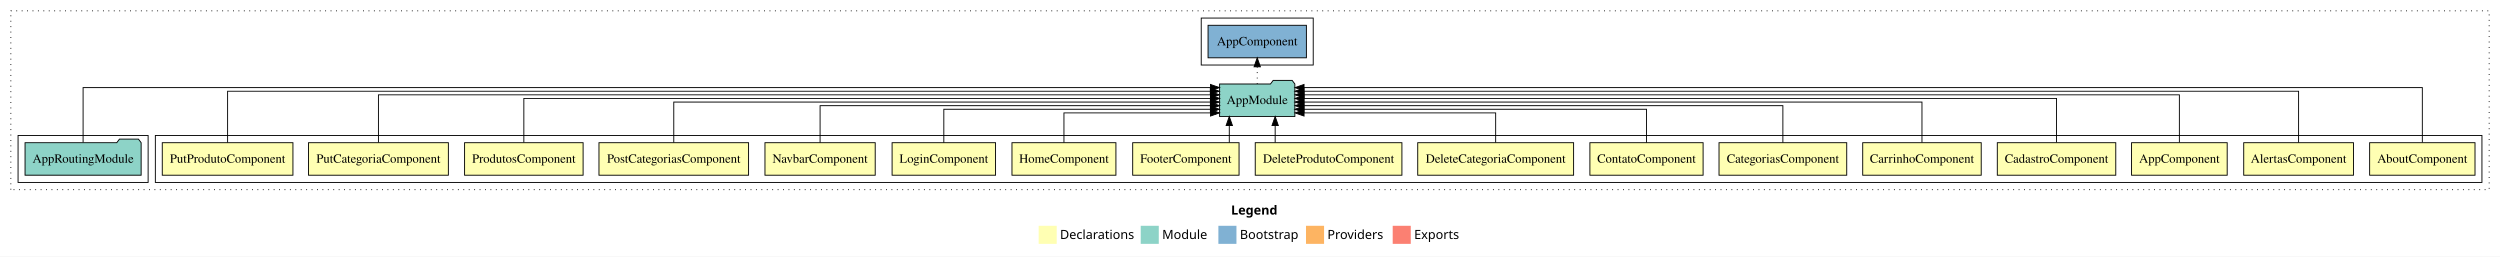
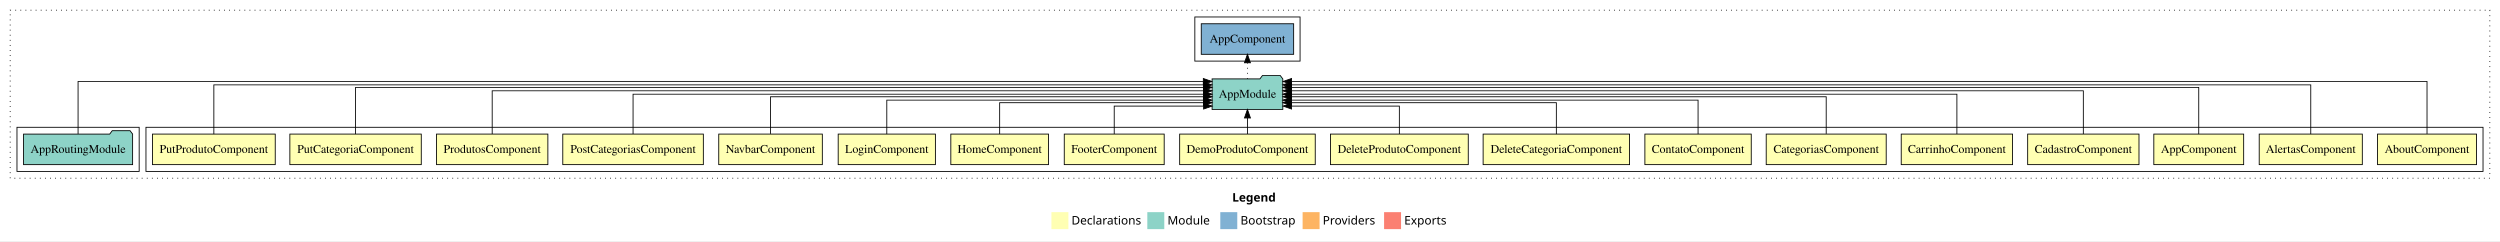
- <svg xmlns="http://www.w3.org/2000/svg" width="2768pt" height="284pt" viewBox="0.00 0.00 2768.00 284.00">
+ <svg xmlns="http://www.w3.org/2000/svg" width="2946pt" height="284pt" viewBox="0.00 0.00 2946.00 284.00">
  <g id="graph0" class="graph" transform="scale(1 1) rotate(0) translate(4 280)">
-     <polygon fill="white" stroke="transparent" points="-4,4 -4,-280 2764,-280 2764,4 -4,4" />
-     <text text-anchor="start" x="1359.01" y="-42.4" font-family="sans-serif" font-weight="bold" font-size="14.00">Legend</text>
-     <polygon fill="#ffffb3" stroke="transparent" points="1146,-10 1146,-30 1166,-30 1166,-10 1146,-10" />
-     <text text-anchor="start" x="1169.63" y="-15.4" font-family="sans-serif" font-size="14.00">  Declarations</text>
-     <polygon fill="#8dd3c7" stroke="transparent" points="1259,-10 1259,-30 1279,-30 1279,-10 1259,-10" />
-     <text text-anchor="start" x="1282.73" y="-15.4" font-family="sans-serif" font-size="14.00">  Module</text>
-     <polygon fill="#80b1d3" stroke="transparent" points="1345,-10 1345,-30 1365,-30 1365,-10 1345,-10" />
-     <text text-anchor="start" x="1368.78" y="-15.4" font-family="sans-serif" font-size="14.00">  Bootstrap</text>
-     <polygon fill="#fdb462" stroke="transparent" points="1442,-10 1442,-30 1462,-30 1462,-10 1442,-10" />
-     <text text-anchor="start" x="1465.67" y="-15.4" font-family="sans-serif" font-size="14.00">  Providers</text>
-     <polygon fill="#fb8072" stroke="transparent" points="1538,-10 1538,-30 1558,-30 1558,-10 1538,-10" />
-     <text text-anchor="start" x="1561.73" y="-15.4" font-family="sans-serif" font-size="14.00">  Exports</text>
+     <polygon fill="white" stroke="transparent" points="-4,4 -4,-280 2942,-280 2942,4 -4,4" />
+     <text text-anchor="start" x="1448.01" y="-42.4" font-family="sans-serif" font-weight="bold" font-size="14.00">Legend</text>
+     <polygon fill="#ffffb3" stroke="transparent" points="1235,-10 1235,-30 1255,-30 1255,-10 1235,-10" />
+     <text text-anchor="start" x="1258.63" y="-15.4" font-family="sans-serif" font-size="14.00">  Declarations</text>
+     <polygon fill="#8dd3c7" stroke="transparent" points="1348,-10 1348,-30 1368,-30 1368,-10 1348,-10" />
+     <text text-anchor="start" x="1371.73" y="-15.4" font-family="sans-serif" font-size="14.00">  Module</text>
+     <polygon fill="#80b1d3" stroke="transparent" points="1434,-10 1434,-30 1454,-30 1454,-10 1434,-10" />
+     <text text-anchor="start" x="1457.78" y="-15.4" font-family="sans-serif" font-size="14.00">  Bootstrap</text>
+     <polygon fill="#fdb462" stroke="transparent" points="1531,-10 1531,-30 1551,-30 1551,-10 1531,-10" />
+     <text text-anchor="start" x="1554.67" y="-15.4" font-family="sans-serif" font-size="14.00">  Providers</text>
+     <polygon fill="#fb8072" stroke="transparent" points="1627,-10 1627,-30 1647,-30 1647,-10 1627,-10" />
+     <text text-anchor="start" x="1650.73" y="-15.4" font-family="sans-serif" font-size="14.00">  Exports</text>
    <g id="clust1" class="cluster">
-       <polygon fill="none" stroke="black" stroke-dasharray="1,5" points="8,-70 8,-268 2752,-268 2752,-70 8,-70" />
+       <polygon fill="none" stroke="black" stroke-dasharray="1,5" points="8,-70 8,-268 2930,-268 2930,-70 8,-70" />
    </g>
    <g id="clust2" class="cluster">
-       <polygon fill="none" stroke="black" points="168,-78 168,-130 2744,-130 2744,-78 168,-78" />
+       <polygon fill="none" stroke="black" points="168,-78 168,-130 2922,-130 2922,-78 168,-78" />
    </g>
-     <g id="clust20" class="cluster">
+     <g id="clust21" class="cluster">
      <polygon fill="none" stroke="black" points="16,-78 16,-130 160,-130 160,-78 16,-78" />
    </g>
-     <g id="clust22" class="cluster">
-       <polygon fill="none" stroke="black" points="1326,-208 1326,-260 1450,-260 1450,-208 1326,-208" />
+     <g id="clust23" class="cluster">
+       <polygon fill="none" stroke="black" points="1404,-208 1404,-260 1528,-260 1528,-208 1404,-208" />
    </g>
    <g id="node1" class="node">
-       <polygon fill="#ffffb3" stroke="black" points="2736.33,-122 2619.67,-122 2619.67,-86 2736.33,-86 2736.33,-122" />
-       <text text-anchor="middle" x="2678" y="-99.8" font-family="Times,serif" font-size="14.00">AboutComponent</text>
+       <polygon fill="#ffffb3" stroke="black" points="2914.33,-122 2797.67,-122 2797.67,-86 2914.33,-86 2914.33,-122" />
+       <text text-anchor="middle" x="2856" y="-99.8" font-family="Times,serif" font-size="14.00">AboutComponent</text>
    </g>
-     <g id="node18" class="node">
-       <polygon fill="#8dd3c7" stroke="black" points="1429.66,-187 1426.66,-191 1405.66,-191 1402.66,-187 1346.34,-187 1346.34,-151 1429.66,-151 1429.66,-187" />
-       <text text-anchor="middle" x="1388" y="-164.8" font-family="Times,serif" font-size="14.00">AppModule</text>
+     <g id="node19" class="node">
+       <polygon fill="#8dd3c7" stroke="black" points="1507.66,-187 1504.66,-191 1483.66,-191 1480.66,-187 1424.34,-187 1424.34,-151 1507.66,-151 1507.66,-187" />
+       <text text-anchor="middle" x="1466" y="-164.8" font-family="Times,serif" font-size="14.00">AppModule</text>
    </g>
    <g id="edge1" class="edge">
-       <path fill="none" stroke="black" d="M2678,-122.32C2678,-145.66 2678,-183 2678,-183 2678,-183 1439.82,-183 1439.82,-183" />
-       <polygon fill="black" stroke="black" points="1439.82,-179.5 1429.82,-183 1439.82,-186.5 1439.82,-179.5" />
+       <path fill="none" stroke="black" d="M2856,-122.15C2856,-145.76 2856,-184 2856,-184 2856,-184 1517.98,-184 1517.98,-184" />
+       <polygon fill="black" stroke="black" points="1517.98,-180.5 1507.98,-184 1517.98,-187.5 1517.98,-180.5" />
    </g>
    <g id="node2" class="node">
-       <polygon fill="#ffffb3" stroke="black" points="2601.75,-122 2480.25,-122 2480.25,-86 2601.75,-86 2601.75,-122" />
-       <text text-anchor="middle" x="2541" y="-99.8" font-family="Times,serif" font-size="14.00">AlertasComponent</text>
+       <polygon fill="#ffffb3" stroke="black" points="2779.75,-122 2658.25,-122 2658.25,-86 2779.75,-86 2779.75,-122" />
+       <text text-anchor="middle" x="2719" y="-99.8" font-family="Times,serif" font-size="14.00">AlertasComponent</text>
    </g>
    <g id="edge2" class="edge">
-       <path fill="none" stroke="black" d="M2541,-122.16C2541,-144.35 2541,-179 2541,-179 2541,-179 1439.72,-179 1439.72,-179" />
-       <polygon fill="black" stroke="black" points="1439.72,-175.5 1429.72,-179 1439.72,-182.5 1439.72,-175.5" />
+       <path fill="none" stroke="black" d="M2719,-122.01C2719,-144.49 2719,-180 2719,-180 2719,-180 1517.69,-180 1517.69,-180" />
+       <polygon fill="black" stroke="black" points="1517.69,-176.5 1507.69,-180 1517.69,-183.5 1517.69,-176.5" />
    </g>
    <g id="node3" class="node">
-       <polygon fill="#ffffb3" stroke="black" points="2461.94,-122 2356.06,-122 2356.06,-86 2461.94,-86 2461.94,-122" />
-       <text text-anchor="middle" x="2409" y="-99.8" font-family="Times,serif" font-size="14.00">AppComponent</text>
+       <polygon fill="#ffffb3" stroke="black" points="2639.94,-122 2534.06,-122 2534.06,-86 2639.94,-86 2639.94,-122" />
+       <text text-anchor="middle" x="2587" y="-99.8" font-family="Times,serif" font-size="14.00">AppComponent</text>
    </g>
    <g id="edge3" class="edge">
-       <path fill="none" stroke="black" d="M2409,-122.28C2409,-143.32 2409,-175 2409,-175 2409,-175 1439.93,-175 1439.93,-175" />
-       <polygon fill="black" stroke="black" points="1439.93,-171.5 1429.93,-175 1439.93,-178.5 1439.93,-171.5" />
+       <path fill="none" stroke="black" d="M2587,-122.04C2587,-143.66 2587,-177 2587,-177 2587,-177 1517.9,-177 1517.9,-177" />
+       <polygon fill="black" stroke="black" points="1517.9,-173.5 1507.9,-177 1517.9,-180.5 1517.9,-173.5" />
    </g>
    <g id="node4" class="node">
-       <polygon fill="#ffffb3" stroke="black" points="2338.59,-122 2207.41,-122 2207.41,-86 2338.59,-86 2338.59,-122" />
-       <text text-anchor="middle" x="2273" y="-99.8" font-family="Times,serif" font-size="14.00">CadastroComponent</text>
+       <polygon fill="#ffffb3" stroke="black" points="2516.59,-122 2385.41,-122 2385.41,-86 2516.59,-86 2516.59,-122" />
+       <text text-anchor="middle" x="2451" y="-99.8" font-family="Times,serif" font-size="14.00">CadastroComponent</text>
    </g>
    <g id="edge4" class="edge">
-       <path fill="none" stroke="black" d="M2273,-122.31C2273,-142.15 2273,-171 2273,-171 2273,-171 1439.79,-171 1439.79,-171" />
-       <polygon fill="black" stroke="black" points="1439.79,-167.5 1429.79,-171 1439.79,-174.5 1439.79,-167.5" />
+       <path fill="none" stroke="black" d="M2451,-122.13C2451,-142.57 2451,-173 2451,-173 2451,-173 1517.7,-173 1517.7,-173" />
+       <polygon fill="black" stroke="black" points="1517.7,-169.5 1507.7,-173 1517.7,-176.5 1517.7,-169.5" />
    </g>
    <g id="node5" class="node">
-       <polygon fill="#ffffb3" stroke="black" points="2189.6,-122 2058.4,-122 2058.4,-86 2189.6,-86 2189.6,-122" />
-       <text text-anchor="middle" x="2124" y="-99.8" font-family="Times,serif" font-size="14.00">CarrinhoComponent</text>
+       <polygon fill="#ffffb3" stroke="black" points="2367.6,-122 2236.4,-122 2236.4,-86 2367.6,-86 2367.6,-122" />
+       <text text-anchor="middle" x="2302" y="-99.8" font-family="Times,serif" font-size="14.00">CarrinhoComponent</text>
    </g>
    <g id="edge5" class="edge">
-       <path fill="none" stroke="black" d="M2124,-122.22C2124,-140.83 2124,-167 2124,-167 2124,-167 1439.68,-167 1439.68,-167" />
-       <polygon fill="black" stroke="black" points="1439.68,-163.5 1429.68,-167 1439.68,-170.5 1439.68,-163.5" />
+       <path fill="none" stroke="black" d="M2302,-122.11C2302,-141.34 2302,-169 2302,-169 2302,-169 1517.74,-169 1517.74,-169" />
+       <polygon fill="black" stroke="black" points="1517.74,-165.5 1507.74,-169 1517.74,-172.5 1517.74,-165.5" />
    </g>
    <g id="node6" class="node">
-       <polygon fill="#ffffb3" stroke="black" points="2040.7,-122 1899.3,-122 1899.3,-86 2040.7,-86 2040.7,-122" />
-       <text text-anchor="middle" x="1970" y="-99.8" font-family="Times,serif" font-size="14.00">CategoriasComponent</text>
+       <polygon fill="#ffffb3" stroke="black" points="2218.7,-122 2077.3,-122 2077.3,-86 2218.7,-86 2218.7,-122" />
+       <text text-anchor="middle" x="2148" y="-99.8" font-family="Times,serif" font-size="14.00">CategoriasComponent</text>
    </g>
    <g id="edge6" class="edge">
-       <path fill="none" stroke="black" d="M1970,-122.02C1970,-139.37 1970,-163 1970,-163 1970,-163 1439.86,-163 1439.86,-163" />
-       <polygon fill="black" stroke="black" points="1439.86,-159.5 1429.86,-163 1439.86,-166.5 1439.86,-159.5" />
+       <path fill="none" stroke="black" d="M2148,-122.27C2148,-140.56 2148,-166 2148,-166 2148,-166 1517.89,-166 1517.89,-166" />
+       <polygon fill="black" stroke="black" points="1517.89,-162.5 1507.89,-166 1517.89,-169.5 1517.89,-162.5" />
    </g>
    <g id="node7" class="node">
-       <polygon fill="#ffffb3" stroke="black" points="1881.67,-122 1756.33,-122 1756.33,-86 1881.67,-86 1881.67,-122" />
-       <text text-anchor="middle" x="1819" y="-99.8" font-family="Times,serif" font-size="14.00">ContatoComponent</text>
+       <polygon fill="#ffffb3" stroke="black" points="2059.67,-122 1934.33,-122 1934.33,-86 2059.67,-86 2059.67,-122" />
+       <text text-anchor="middle" x="1997" y="-99.8" font-family="Times,serif" font-size="14.00">ContatoComponent</text>
    </g>
    <g id="edge7" class="edge">
-       <path fill="none" stroke="black" d="M1819,-122.01C1819,-138.05 1819,-159 1819,-159 1819,-159 1439.72,-159 1439.72,-159" />
-       <polygon fill="black" stroke="black" points="1439.72,-155.5 1429.72,-159 1439.72,-162.5 1439.72,-155.5" />
+       <path fill="none" stroke="black" d="M1997,-122.03C1997,-139.06 1997,-162 1997,-162 1997,-162 1517.67,-162 1517.67,-162" />
+       <polygon fill="black" stroke="black" points="1517.67,-158.5 1507.67,-162 1517.67,-165.5 1517.67,-158.5" />
    </g>
    <g id="node8" class="node">
-       <polygon fill="#ffffb3" stroke="black" points="1738.29,-122 1565.71,-122 1565.71,-86 1738.29,-86 1738.29,-122" />
-       <text text-anchor="middle" x="1652" y="-99.8" font-family="Times,serif" font-size="14.00">DeleteCategoriaComponent</text>
+       <polygon fill="#ffffb3" stroke="black" points="1916.29,-122 1743.71,-122 1743.71,-86 1916.29,-86 1916.29,-122" />
+       <text text-anchor="middle" x="1830" y="-99.8" font-family="Times,serif" font-size="14.00">DeleteCategoriaComponent</text>
    </g>
    <g id="edge8" class="edge">
-       <path fill="none" stroke="black" d="M1652,-122.12C1652,-136.78 1652,-155 1652,-155 1652,-155 1439.83,-155 1439.83,-155" />
-       <polygon fill="black" stroke="black" points="1439.83,-151.5 1429.83,-155 1439.83,-158.5 1439.83,-151.5" />
+       <path fill="none" stroke="black" d="M1830,-122.01C1830,-138.05 1830,-159 1830,-159 1830,-159 1517.76,-159 1517.76,-159" />
+       <polygon fill="black" stroke="black" points="1517.76,-155.5 1507.76,-159 1517.76,-162.5 1517.76,-155.5" />
    </g>
    <g id="node9" class="node">
-       <polygon fill="#ffffb3" stroke="black" points="1548.2,-122 1385.8,-122 1385.8,-86 1548.2,-86 1548.2,-122" />
-       <text text-anchor="middle" x="1467" y="-99.8" font-family="Times,serif" font-size="14.00">DeleteProdutoComponent</text>
+       <polygon fill="#ffffb3" stroke="black" points="1726.2,-122 1563.8,-122 1563.8,-86 1726.2,-86 1726.2,-122" />
+       <text text-anchor="middle" x="1645" y="-99.8" font-family="Times,serif" font-size="14.00">DeleteProdutoComponent</text>
    </g>
    <g id="edge9" class="edge">
-       <path fill="none" stroke="black" d="M1407.86,-122.11C1407.86,-122.11 1407.86,-140.99 1407.86,-140.99" />
-       <polygon fill="black" stroke="black" points="1404.36,-140.99 1407.86,-150.99 1411.36,-140.99 1404.36,-140.99" />
+       <path fill="none" stroke="black" d="M1645,-122.12C1645,-136.78 1645,-155 1645,-155 1645,-155 1517.97,-155 1517.97,-155" />
+       <polygon fill="black" stroke="black" points="1517.97,-151.5 1507.97,-155 1517.97,-158.5 1517.97,-151.5" />
    </g>
    <g id="node10" class="node">
+       <polygon fill="#ffffb3" stroke="black" points="1545.88,-122 1386.12,-122 1386.12,-86 1545.88,-86 1545.88,-122" />
+       <text text-anchor="middle" x="1466" y="-99.8" font-family="Times,serif" font-size="14.00">DemoProdutoComponent</text>
+     </g>
+     <g id="edge10" class="edge">
+       <path fill="none" stroke="black" d="M1466,-122.11C1466,-122.11 1466,-140.99 1466,-140.99" />
+       <polygon fill="black" stroke="black" points="1462.5,-140.99 1466,-150.99 1469.5,-140.99 1462.5,-140.99" />
+     </g>
+     <g id="node11" class="node">
      <polygon fill="#ffffb3" stroke="black" points="1367.88,-122 1250.12,-122 1250.12,-86 1367.88,-86 1367.88,-122" />
      <text text-anchor="middle" x="1309" y="-99.8" font-family="Times,serif" font-size="14.00">FooterComponent</text>
    </g>
-     <g id="edge10" class="edge">
-       <path fill="none" stroke="black" d="M1357.06,-122.11C1357.06,-122.11 1357.06,-140.99 1357.06,-140.99" />
-       <polygon fill="black" stroke="black" points="1353.56,-140.99 1357.06,-150.99 1360.56,-140.99 1353.56,-140.99" />
+     <g id="edge11" class="edge">
+       <path fill="none" stroke="black" d="M1309,-122.12C1309,-136.78 1309,-155 1309,-155 1309,-155 1414.34,-155 1414.34,-155" />
+       <polygon fill="black" stroke="black" points="1414.34,-158.5 1424.34,-155 1414.34,-151.5 1414.34,-158.5" />
    </g>
-     <g id="node11" class="node">
+     <g id="node12" class="node">
      <polygon fill="#ffffb3" stroke="black" points="1231.55,-122 1116.45,-122 1116.45,-86 1231.55,-86 1231.55,-122" />
      <text text-anchor="middle" x="1174" y="-99.8" font-family="Times,serif" font-size="14.00">HomeComponent</text>
    </g>
-     <g id="edge11" class="edge">
-       <path fill="none" stroke="black" d="M1174,-122.12C1174,-136.78 1174,-155 1174,-155 1174,-155 1336.23,-155 1336.23,-155" />
-       <polygon fill="black" stroke="black" points="1336.23,-158.5 1346.23,-155 1336.23,-151.5 1336.23,-158.5" />
+     <g id="edge12" class="edge">
+       <path fill="none" stroke="black" d="M1174,-122.01C1174,-138.05 1174,-159 1174,-159 1174,-159 1414.16,-159 1414.16,-159" />
+       <polygon fill="black" stroke="black" points="1414.16,-162.5 1424.16,-159 1414.16,-155.5 1414.16,-162.5" />
    </g>
-     <g id="node12" class="node">
+     <g id="node13" class="node">
      <polygon fill="#ffffb3" stroke="black" points="1098.28,-122 983.72,-122 983.72,-86 1098.28,-86 1098.28,-122" />
      <text text-anchor="middle" x="1041" y="-99.8" font-family="Times,serif" font-size="14.00">LoginComponent</text>
    </g>
-     <g id="edge12" class="edge">
-       <path fill="none" stroke="black" d="M1041,-122.01C1041,-138.05 1041,-159 1041,-159 1041,-159 1336.14,-159 1336.14,-159" />
-       <polygon fill="black" stroke="black" points="1336.14,-162.5 1346.14,-159 1336.14,-155.5 1336.14,-162.5" />
+     <g id="edge13" class="edge">
+       <path fill="none" stroke="black" d="M1041,-122.03C1041,-139.06 1041,-162 1041,-162 1041,-162 1414.09,-162 1414.09,-162" />
+       <polygon fill="black" stroke="black" points="1414.09,-165.5 1424.09,-162 1414.09,-158.5 1414.09,-165.5" />
    </g>
-     <g id="node13" class="node">
+     <g id="node14" class="node">
      <polygon fill="#ffffb3" stroke="black" points="965.03,-122 842.97,-122 842.97,-86 965.03,-86 965.03,-122" />
      <text text-anchor="middle" x="904" y="-99.8" font-family="Times,serif" font-size="14.00">NavbarComponent</text>
    </g>
-     <g id="edge13" class="edge">
-       <path fill="none" stroke="black" d="M904,-122.02C904,-139.37 904,-163 904,-163 904,-163 1336.32,-163 1336.32,-163" />
-       <polygon fill="black" stroke="black" points="1336.32,-166.5 1346.32,-163 1336.32,-159.5 1336.32,-166.5" />
+     <g id="edge14" class="edge">
+       <path fill="none" stroke="black" d="M904,-122.27C904,-140.56 904,-166 904,-166 904,-166 1414.22,-166 1414.22,-166" />
+       <polygon fill="black" stroke="black" points="1414.22,-169.5 1424.22,-166 1414.22,-162.5 1414.22,-169.5" />
    </g>
-     <g id="node14" class="node">
+     <g id="node15" class="node">
      <polygon fill="#ffffb3" stroke="black" points="824.82,-122 659.18,-122 659.18,-86 824.82,-86 824.82,-122" />
      <text text-anchor="middle" x="742" y="-99.8" font-family="Times,serif" font-size="14.00">PostCategoriasComponent</text>
    </g>
-     <g id="edge14" class="edge">
-       <path fill="none" stroke="black" d="M742,-122.22C742,-140.83 742,-167 742,-167 742,-167 1336.11,-167 1336.11,-167" />
-       <polygon fill="black" stroke="black" points="1336.11,-170.5 1346.11,-167 1336.11,-163.5 1336.11,-170.5" />
+     <g id="edge15" class="edge">
+       <path fill="none" stroke="black" d="M742,-122.11C742,-141.34 742,-169 742,-169 742,-169 1414.21,-169 1414.21,-169" />
+       <polygon fill="black" stroke="black" points="1414.21,-172.5 1424.21,-169 1414.21,-165.5 1414.21,-172.5" />
    </g>
-     <g id="node15" class="node">
+     <g id="node16" class="node">
      <polygon fill="#ffffb3" stroke="black" points="641.61,-122 510.39,-122 510.39,-86 641.61,-86 641.61,-122" />
      <text text-anchor="middle" x="576" y="-99.8" font-family="Times,serif" font-size="14.00">ProdutosComponent</text>
    </g>
-     <g id="edge15" class="edge">
-       <path fill="none" stroke="black" d="M576,-122.31C576,-142.15 576,-171 576,-171 576,-171 1336.34,-171 1336.34,-171" />
-       <polygon fill="black" stroke="black" points="1336.34,-174.5 1346.34,-171 1336.34,-167.5 1336.34,-174.5" />
+     <g id="edge16" class="edge">
+       <path fill="none" stroke="black" d="M576,-122.13C576,-142.57 576,-173 576,-173 576,-173 1414.27,-173 1414.27,-173" />
+       <polygon fill="black" stroke="black" points="1414.27,-176.5 1424.27,-173 1414.27,-169.5 1414.27,-176.5" />
    </g>
-     <g id="node16" class="node">
+     <g id="node17" class="node">
      <polygon fill="#ffffb3" stroke="black" points="492.43,-122 337.57,-122 337.57,-86 492.43,-86 492.43,-122" />
      <text text-anchor="middle" x="415" y="-99.8" font-family="Times,serif" font-size="14.00">PutCategoriaComponent</text>
    </g>
-     <g id="edge16" class="edge">
-       <path fill="none" stroke="black" d="M415,-122.28C415,-143.32 415,-175 415,-175 415,-175 1336.19,-175 1336.19,-175" />
-       <polygon fill="black" stroke="black" points="1336.19,-178.5 1346.19,-175 1336.19,-171.5 1336.19,-178.5" />
+     <g id="edge17" class="edge">
+       <path fill="none" stroke="black" d="M415,-122.04C415,-143.66 415,-177 415,-177 415,-177 1414.15,-177 1414.15,-177" />
+       <polygon fill="black" stroke="black" points="1414.15,-180.5 1424.15,-177 1414.15,-173.5 1414.15,-180.5" />
    </g>
-     <g id="node17" class="node">
+     <g id="node18" class="node">
      <polygon fill="#ffffb3" stroke="black" points="320.34,-122 175.66,-122 175.66,-86 320.34,-86 320.34,-122" />
      <text text-anchor="middle" x="248" y="-99.8" font-family="Times,serif" font-size="14.00">PutProdutoComponent</text>
    </g>
-     <g id="edge17" class="edge">
-       <path fill="none" stroke="black" d="M248,-122.16C248,-144.35 248,-179 248,-179 248,-179 1336.07,-179 1336.07,-179" />
-       <polygon fill="black" stroke="black" points="1336.07,-182.5 1346.07,-179 1336.07,-175.5 1336.07,-182.5" />
+     <g id="edge18" class="edge">
+       <path fill="none" stroke="black" d="M248,-122.01C248,-144.49 248,-180 248,-180 248,-180 1414.07,-180 1414.07,-180" />
+       <polygon fill="black" stroke="black" points="1414.07,-183.5 1424.07,-180 1414.07,-176.5 1414.07,-183.5" />
+     </g>
+     <g id="node21" class="node">
+       <polygon fill="#80b1d3" stroke="black" points="1520.44,-252 1411.56,-252 1411.56,-216 1520.44,-216 1520.44,-252" />
+       <text text-anchor="middle" x="1466" y="-229.8" font-family="Times,serif" font-size="14.00">AppComponent </text>
+     </g>
+     <g id="edge20" class="edge">
+       <path fill="none" stroke="black" stroke-dasharray="1,5" d="M1466,-187.11C1466,-187.11 1466,-205.99 1466,-205.99" />
+       <polygon fill="black" stroke="black" points="1462.5,-205.99 1466,-215.99 1469.5,-205.99 1462.5,-205.99" />
    </g>
    <g id="node20" class="node">
-       <polygon fill="#80b1d3" stroke="black" points="1442.44,-252 1333.56,-252 1333.56,-216 1442.44,-216 1442.44,-252" />
-       <text text-anchor="middle" x="1388" y="-229.8" font-family="Times,serif" font-size="14.00">AppComponent </text>
-     </g>
-     <g id="edge19" class="edge">
-       <path fill="none" stroke="black" stroke-dasharray="1,5" d="M1388,-187.11C1388,-187.11 1388,-205.99 1388,-205.99" />
-       <polygon fill="black" stroke="black" points="1384.5,-205.99 1388,-215.99 1391.5,-205.99 1384.5,-205.99" />
-     </g>
-     <g id="node19" class="node">
      <polygon fill="#8dd3c7" stroke="black" points="152.27,-122 149.27,-126 128.27,-126 125.27,-122 23.73,-122 23.73,-86 152.27,-86 152.27,-122" />
      <text text-anchor="middle" x="88" y="-99.8" font-family="Times,serif" font-size="14.00">AppRoutingModule</text>
    </g>
-     <g id="edge18" class="edge">
-       <path fill="none" stroke="black" d="M88,-122.32C88,-145.66 88,-183 88,-183 88,-183 1336.22,-183 1336.22,-183" />
-       <polygon fill="black" stroke="black" points="1336.22,-186.5 1346.22,-183 1336.22,-179.5 1336.22,-186.5" />
+     <g id="edge19" class="edge">
+       <path fill="none" stroke="black" d="M88,-122.15C88,-145.76 88,-184 88,-184 88,-184 1414.01,-184 1414.01,-184" />
+       <polygon fill="black" stroke="black" points="1414.01,-187.5 1424.01,-184 1414.01,-180.5 1414.01,-187.5" />
    </g>
  </g>
</svg>
